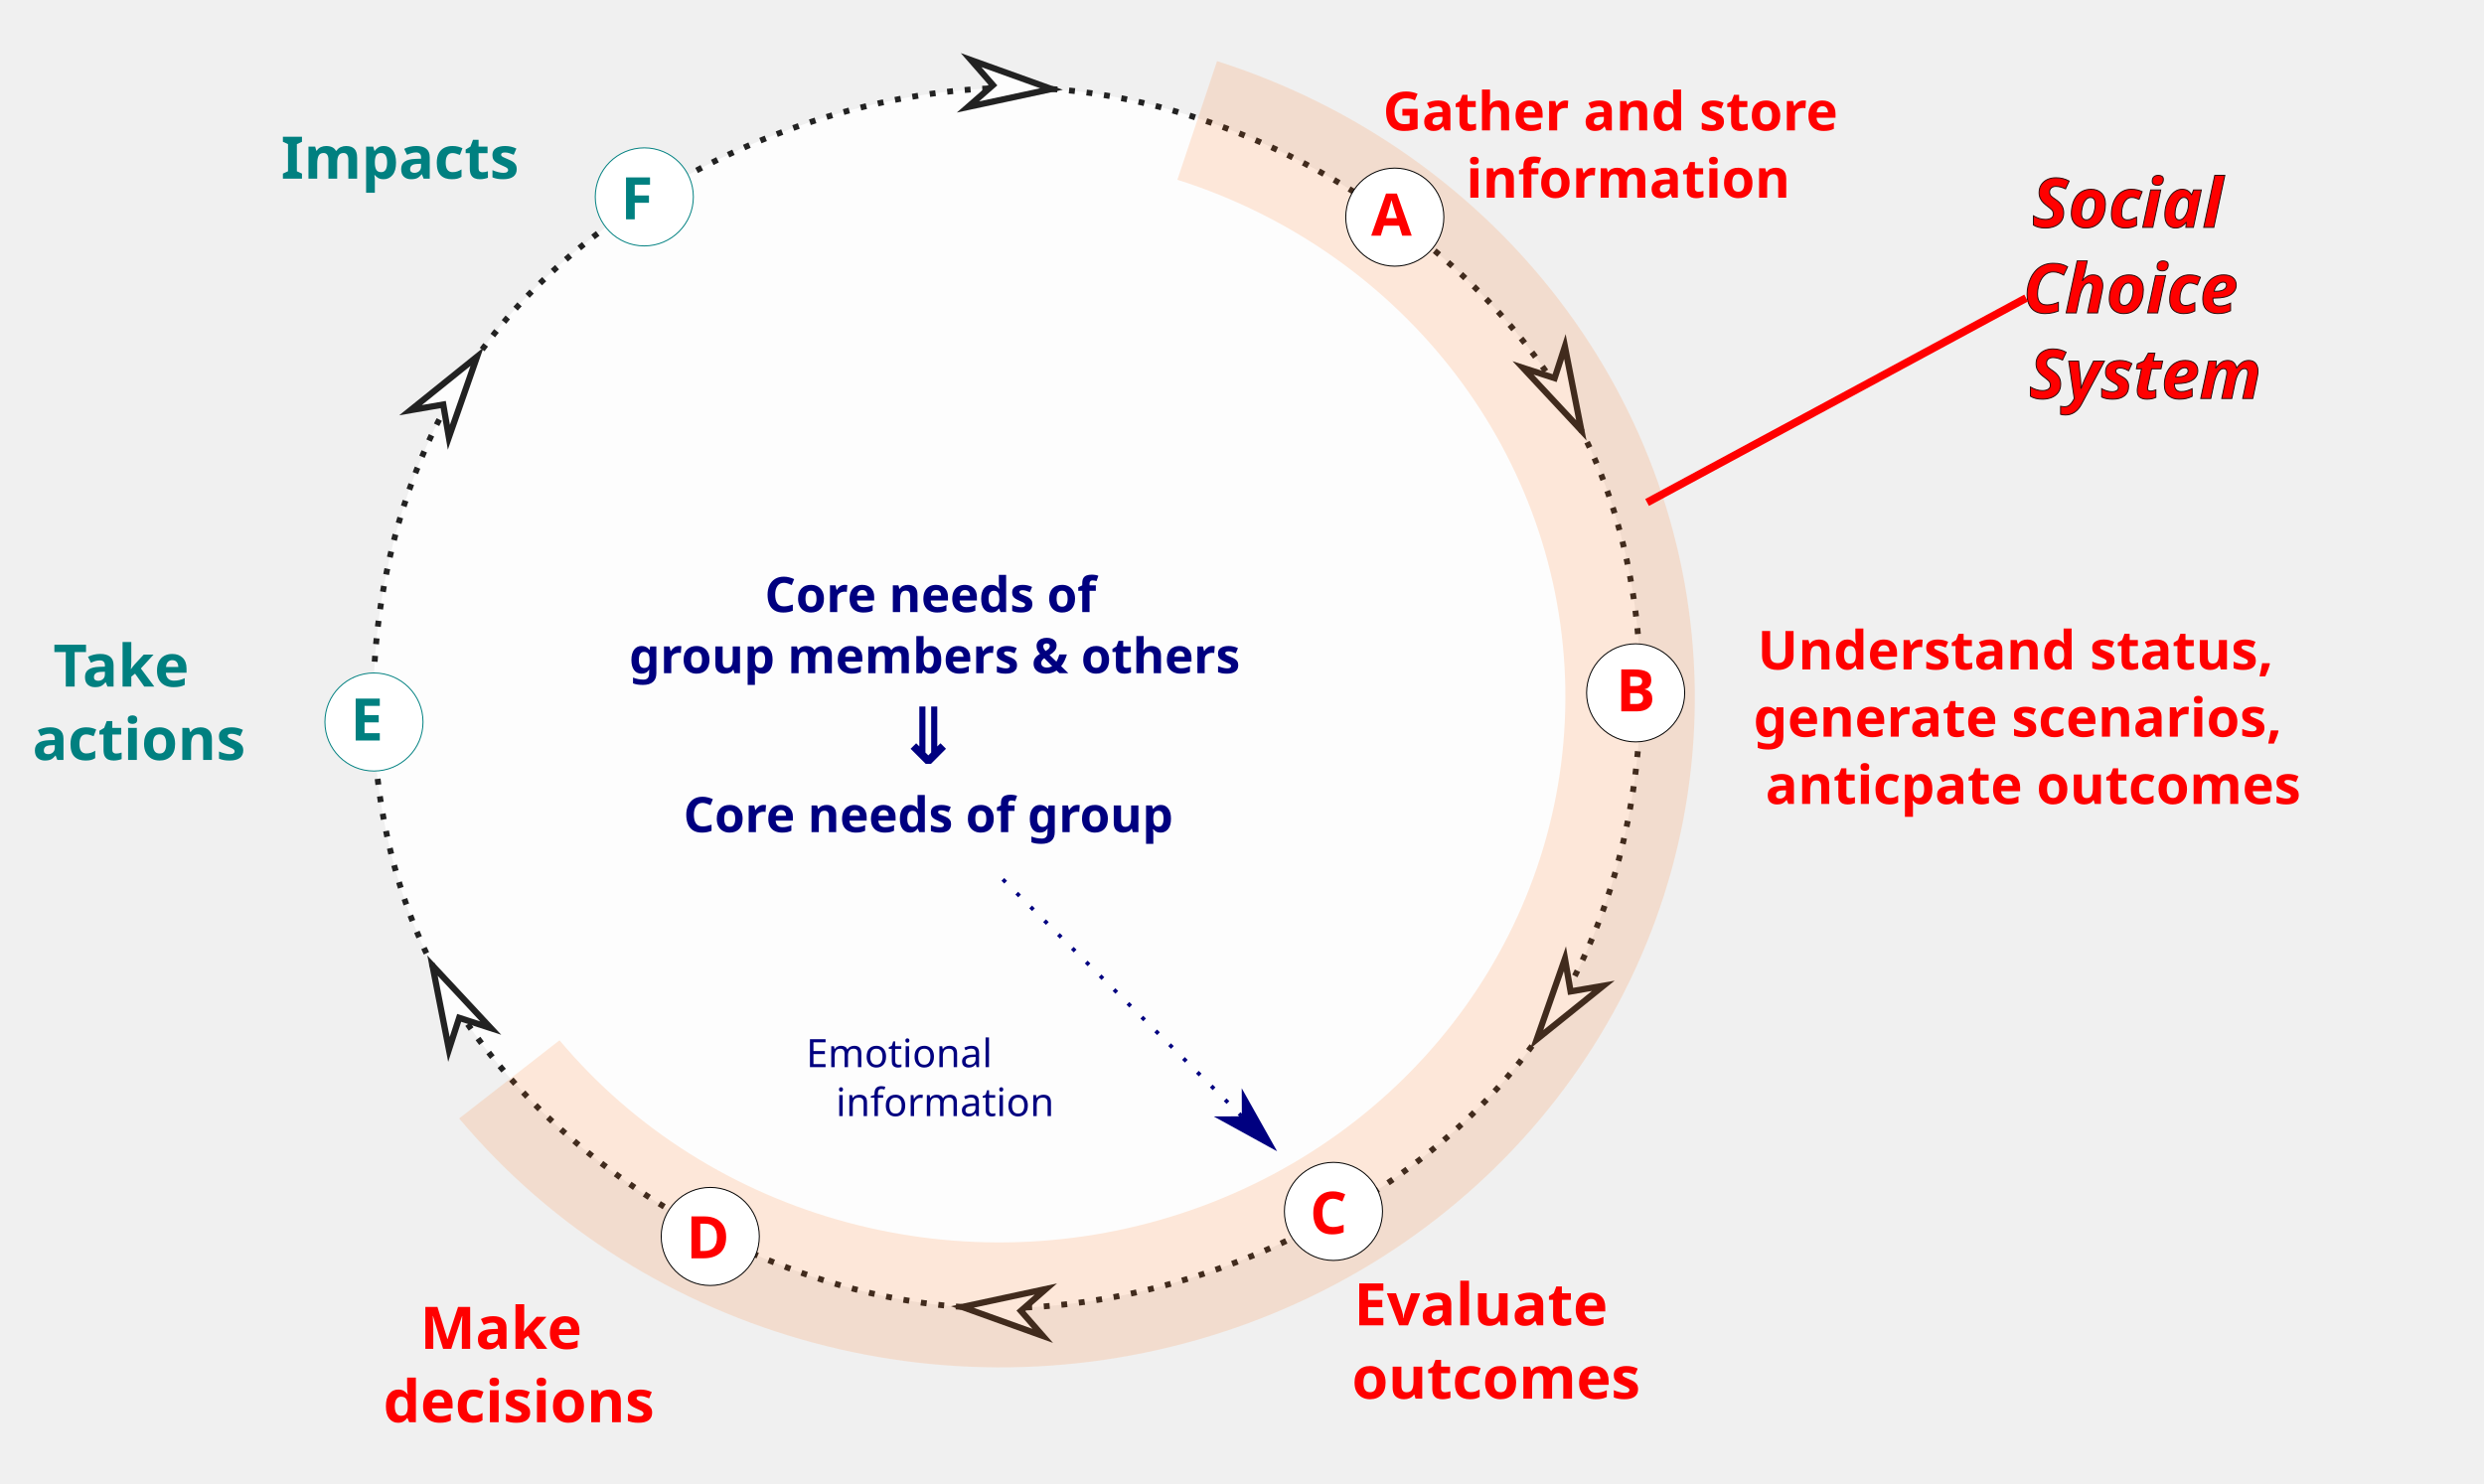
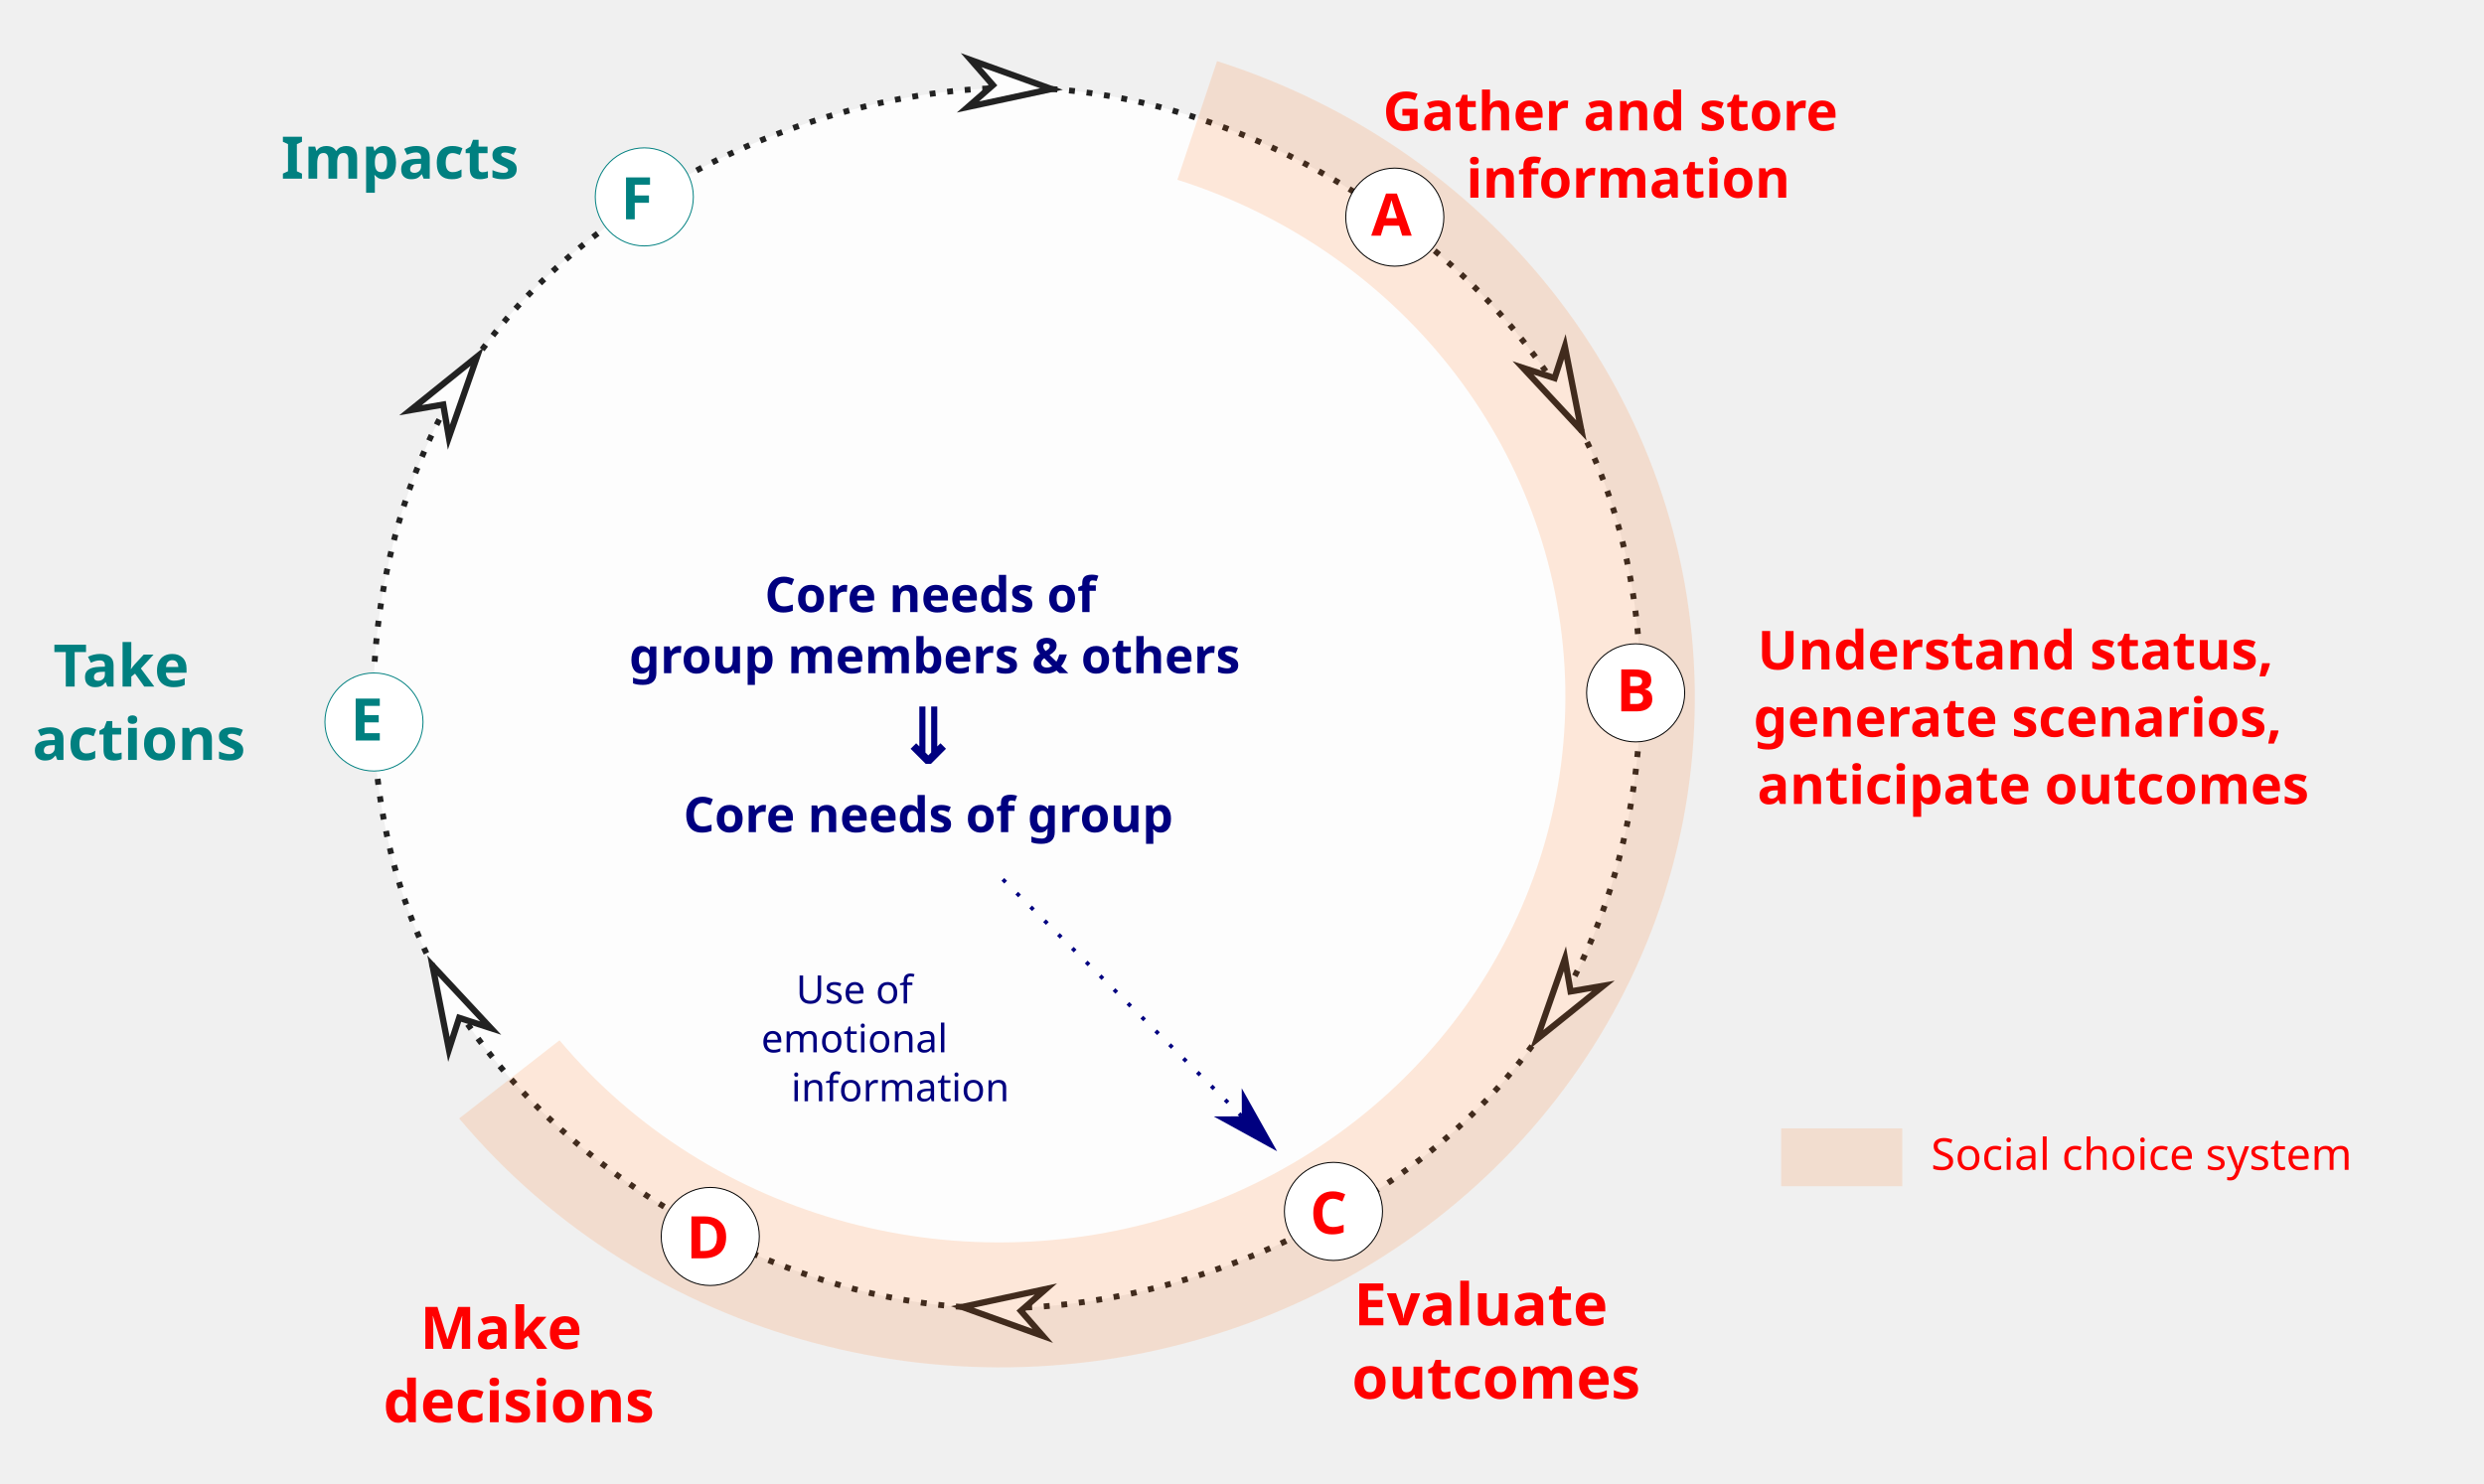
<svg xmlns="http://www.w3.org/2000/svg" width="358.262mm" height="214.015mm" viewBox="0 0 1269.433 758.32" id="svg2" version="1.1">
  <defs id="defs4">
    <marker style="overflow:visible" id="marker9008" refX="0" refY="0" orient="auto">
      <path transform="matrix(-0.8,0,0,-0.8,-10,0)" style="fill:#000080;fill-opacity:1;fill-rule:evenodd;stroke:#000080;stroke-width:1pt;stroke-opacity:1" d="M 0,0 5,-5 -12.5,0 5,5 0,0 Z" id="path9010" />
    </marker>
    <marker orient="auto" refY="0" refX="0" id="marker7400" style="overflow:visible">
      <path id="path7402" d="M 0,0 5,-5 -12.5,0 5,5 0,0 Z" style="fill:#ffffff;fill-opacity:1;fill-rule:evenodd;stroke:#000000;stroke-width:1pt;stroke-opacity:1" transform="matrix(-0.8,0,0,-0.8,-10,0)" />
    </marker>
    <filter style="color-interpolation-filters:sRGB" id="filter9900">
      <feFlood flood-opacity="0.498" flood-color="rgb(0,0,0)" result="flood" id="feFlood9902" />
      <feComposite in="flood" in2="SourceGraphic" operator="out" result="composite1" id="feComposite9904" />
      <feGaussianBlur in="composite1" stdDeviation="15" result="blur" id="feGaussianBlur9906" />
      <feOffset dx="-45" dy="-45" result="offset" id="feOffset9908" />
      <feComposite in="offset" in2="SourceGraphic" operator="atop" result="composite2" id="feComposite9910" />
    </filter>
  </defs>
  <g id="layer1" transform="translate(47.51989,77.1994)">
    <path style="color:#000000;clip-rule:nonzero;display:inline;overflow:visible;visibility:visible;opacity:0.859;isolation:auto;mix-blend-mode:normal;color-interpolation:sRGB;color-interpolation-filters:linearRGB;solid-color:#000000;solid-opacity:1;fill:#ffffff;fill-opacity:1;fill-rule:nonzero;stroke:#000000;stroke-width:3;stroke-miterlimit:4;stroke-dasharray:3, 6;stroke-dashoffset:0;stroke-opacity:1;marker-mid:url(#marker7400);color-rendering:auto;image-rendering:auto;shape-rendering:auto;text-rendering:auto;enable-background:accumulate" d="m 489.847,-31.697 c 108.603,7.26 223.041,81.018 270.762,174.515 47.722,93.496 38.088,225.07 -22.794,311.307 C 676.935,540.362 552.864,598.177 444.26,590.917 335.657,583.658 221.22,509.899 173.498,416.403 125.776,322.906 135.41,191.332 196.291,105.095 257.173,18.859 381.244,-38.957 489.847,-31.697 Z" id="path7385" />
    <path style="color:#000000;clip-rule:nonzero;display:inline;overflow:visible;visibility:visible;opacity:0.141;isolation:auto;mix-blend-mode:normal;color-interpolation:sRGB;color-interpolation-filters:linearRGB;solid-color:#000000;solid-opacity:1;fill:none;fill-opacity:1;fill-rule:nonzero;stroke:#ff6600;stroke-width:65.021;stroke-miterlimit:4;stroke-dasharray:none;stroke-dashoffset:0;stroke-opacity:1;color-rendering:auto;image-rendering:auto;shape-rendering:auto;text-rendering:auto;enable-background:accumulate" id="path7313" d="M 443.277,333.985 A 317.679,315.201 0 0 1 426.647,699.353 317.679,315.201 0 0 1 73.193,803.163 317.679,315.201 0 0 1 -141.2,505.648" transform="matrix(0.7898106,-0.6133508,0.6413556,0.7672438,0,0)" />
    <g id="g8948" transform="translate(-18.44206,6.397503)" style="fill:#000080">
      <text id="text4138" y="229.278" x="486.273" style="font-style:normal;font-weight:normal;font-size:35px;line-height:125%;font-family:sans-serif;text-align:center;letter-spacing:0px;word-spacing:0px;text-anchor:middle;fill:#000080;fill-opacity:1;stroke:none;stroke-width:1px;stroke-linecap:butt;stroke-linejoin:miter;stroke-opacity:1" xml:space="preserve">
        <tspan id="tspan5910" style="font-weight:bold;font-size:25px;fill:#000080" y="229.278" x="490.619">Core needs of </tspan>
        <tspan id="tspan8942" style="font-weight:bold;font-size:25px;fill:#000080" y="260.528" x="486.273"> group members &amp; others</tspan>
        <tspan style="font-weight:bold;font-size:40px;fill:#000080" y="306.729" x="486.273" id="tspan8975">⇓</tspan>
        <tspan id="tspan8946" style="font-weight:bold;font-size:25px;fill:#000080" y="341.778" x="486.273">Core needs of group</tspan>
        <tspan style="font-weight:bold;font-size:27.5px;fill:#000080" id="tspan4142" y="373.028" x="486.273" />
      </text>
    </g>
    <text id="text4243" y="158.362" x="448" style="font-style:normal;font-weight:normal;font-size:35px;line-height:125%;font-family:sans-serif;letter-spacing:0px;word-spacing:0px;fill:#000000;fill-opacity:1;stroke:none;stroke-width:1px;stroke-linecap:butt;stroke-linejoin:miter;stroke-opacity:1" xml:space="preserve">
      <tspan y="158.362" x="448" id="tspan4245" />
    </text>
    <flowRoot style="font-style:normal;font-weight:normal;font-size:25px;line-height:125%;font-family:sans-serif;letter-spacing:0px;word-spacing:0px;fill:#000000;fill-opacity:1;stroke:none;stroke-width:1px;stroke-linecap:butt;stroke-linejoin:miter;stroke-opacity:1" id="flowRoot4324" xml:space="preserve" transform="translate(-2,2)">
      <flowRegion id="flowRegion4326">
        <rect y="716.362" x="66" height="52" width="144" id="rect4328" />
      </flowRegion>
      <flowPara id="flowPara4330" />
    </flowRoot>
    <text id="text4247-9" y="564.683" x="876.506" style="font-style:normal;font-weight:normal;font-size:25px;line-height:125%;font-family:sans-serif;letter-spacing:0px;word-spacing:0px;fill:#808000;fill-opacity:1;stroke:none;stroke-width:1px;stroke-linecap:butt;stroke-linejoin:miter;stroke-opacity:1" xml:space="preserve">
      <tspan y="564.683" x="876.506" style="font-size:17.5px;fill:#808000" id="tspan4490" />
    </text>
    <text id="text4247-1" y="512.205" x="882.117" style="font-style:normal;font-weight:normal;font-size:25px;line-height:125%;font-family:sans-serif;letter-spacing:0px;word-spacing:0px;fill:#808000;fill-opacity:1;stroke:none;stroke-width:1px;stroke-linecap:butt;stroke-linejoin:miter;stroke-opacity:1" xml:space="preserve">
      <tspan y="512.205" x="882.117" id="tspan4249-5" style="font-weight:bold;font-size:17.5px;fill:#808000" />
    </text>
    <text id="text4247-9-6" y="244.895" x="440.49" style="font-style:normal;font-weight:normal;font-size:25px;line-height:125%;font-family:sans-serif;letter-spacing:0px;word-spacing:0px;fill:#808000;fill-opacity:1;stroke:none;stroke-width:1px;stroke-linecap:butt;stroke-linejoin:miter;stroke-opacity:1" xml:space="preserve">
      <tspan y="244.895" x="440.49" style="font-size:17.5px;fill:#808000" id="tspan4490-0" />
    </text>
    <text xml:space="preserve" style="font-style:normal;font-weight:normal;font-size:25px;line-height:125%;font-family:sans-serif;letter-spacing:0px;word-spacing:0px;fill:#808000;fill-opacity:1;stroke:none;stroke-width:1px;stroke-linecap:butt;stroke-linejoin:miter;stroke-opacity:1" x="847.64" y="490.389" id="text4597">
      <tspan x="847.64" y="490.389" style="font-size:17.5px;fill:#808000" id="tspan4605" />
    </text>
-     <text xml:space="preserve" style="font-style:normal;font-weight:normal;font-size:35px;line-height:125%;font-family:sans-serif;text-align:center;letter-spacing:0px;word-spacing:0px;text-anchor:middle;opacity:1;fill:#ff0000;fill-opacity:1;stroke:#280b0b;stroke-width:0.5;stroke-linecap:butt;stroke-linejoin:miter;stroke-miterlimit:4;stroke-dasharray:none;stroke-opacity:1" x="1071.55" y="39.018" id="text4138-1-6">
-       <tspan x="1071.55" y="39.018" id="tspan4142-7-0" style="font-style:italic;font-variant:normal;font-weight:bold;font-stretch:normal;font-size:35px;font-family:sans-serif;-inkscape-font-specification:'sans-serif Bold Italic';fill:#ff0000;stroke:#280b0b;stroke-width:0.5;stroke-miterlimit:4;stroke-dasharray:none">Social</tspan>
-       <tspan x="1077.634" y="82.768" style="font-style:italic;font-variant:normal;font-weight:bold;font-stretch:normal;font-size:35px;font-family:sans-serif;-inkscape-font-specification:'sans-serif Bold Italic';fill:#ff0000;stroke:#280b0b;stroke-width:0.5;stroke-miterlimit:4;stroke-dasharray:none" id="tspan4492-6">Choice </tspan>
-       <tspan x="1071.55" y="126.518" style="font-style:italic;font-variant:normal;font-weight:bold;font-stretch:normal;font-size:35px;font-family:sans-serif;-inkscape-font-specification:'sans-serif Bold Italic';fill:#ff0000;stroke:#280b0b;stroke-width:0.5;stroke-miterlimit:4;stroke-dasharray:none" id="tspan9182">System</tspan>
-     </text>
    <text xml:space="preserve" style="font-style:normal;font-weight:normal;font-size:35px;line-height:125%;font-family:sans-serif;text-align:center;letter-spacing:0px;word-spacing:0px;text-anchor:middle;fill:#ff0000;fill-opacity:1;stroke:none;stroke-width:0.3;stroke-linecap:butt;stroke-linejoin:miter;stroke-miterlimit:4;stroke-dasharray:none;stroke-opacity:1" x="739.802" y="600.29" id="text4138-1-6-2">
      <tspan x="745.017" y="600.29" style="font-weight:bold;font-size:30px;fill:#ff0000;stroke:none;stroke-width:0.3;stroke-miterlimit:4;stroke-dasharray:none" id="tspan3404">Evaluate </tspan>
      <tspan x="739.802" y="637.79" style="font-weight:bold;font-size:30px;fill:#ff0000;stroke:none;stroke-width:0.3;stroke-miterlimit:4;stroke-dasharray:none" id="tspan7163">outcomes</tspan>
    </text>
    <text xml:space="preserve" style="font-style:normal;font-weight:normal;font-size:35px;line-height:125%;font-family:sans-serif;text-align:center;letter-spacing:0px;word-spacing:0px;text-anchor:middle;fill:#008080;fill-opacity:1;stroke:none;stroke-width:0.3;stroke-linecap:butt;stroke-linejoin:miter;stroke-miterlimit:4;stroke-dasharray:none;stroke-opacity:1;" x="46.239" y="273.785" id="text4138-1-6-2-6">
      <tspan x="46.239" y="273.785" style="font-weight:bold;font-size:30px;fill:#008080;stroke:none;stroke-width:0.3;stroke-miterlimit:4;stroke-dasharray:none;" id="tspan24217">Take</tspan>
      <tspan x="46.239" y="311.285" style="font-weight:bold;font-size:30px;fill:#008080;stroke:none;stroke-width:0.3;stroke-miterlimit:4;stroke-dasharray:none;" id="tspan8888">actions</tspan>
    </text>
    <text xml:space="preserve" style="font-style:normal;font-weight:normal;font-size:35px;line-height:125%;font-family:sans-serif;text-align:center;letter-spacing:0px;word-spacing:0px;text-anchor:middle;fill:#008080;fill-opacity:1;stroke:none;stroke-width:0.3;stroke-linecap:butt;stroke-linejoin:miter;stroke-miterlimit:4;stroke-dasharray:none;stroke-opacity:1" x="179.645" y="14.126" id="text4138-1-6-2-6-9">
      <tspan x="179.645" y="14.126" style="font-weight:bold;font-size:30px;fill:#008080;stroke:none;stroke-width:0.3;stroke-miterlimit:4;stroke-dasharray:none" id="tspan8926">Impacts</tspan>
    </text>
    <text xml:space="preserve" style="font-style:normal;font-weight:normal;font-size:35px;line-height:125%;font-family:sans-serif;text-align:center;letter-spacing:0px;word-spacing:0px;text-anchor:middle;fill:#ff0000;fill-opacity:1;stroke:none;stroke-width:0.3;stroke-linecap:butt;stroke-linejoin:miter;stroke-miterlimit:4;stroke-dasharray:none;stroke-opacity:1" x="1014.249" y="264.998" id="text4138-1-6-2-6-8">
      <tspan x="1014.249" y="264.998" style="font-weight:bold;font-size:27.5px;text-align:center;text-anchor:middle;fill:#ff0000;stroke:none;stroke-width:0.3;stroke-miterlimit:4;stroke-dasharray:none" id="tspan21022">Understand status,</tspan>
      <tspan x="1019.029" y="299.373" style="font-weight:bold;font-size:27.5px;text-align:center;text-anchor:middle;fill:#ff0000;stroke:none;stroke-width:0.3;stroke-miterlimit:4;stroke-dasharray:none" id="tspan24793">generate scenarios, </tspan>
-       <tspan x="1014.249" y="333.748" style="font-weight:bold;font-size:27.5px;text-align:center;text-anchor:middle;fill:#ff0000;stroke:none;stroke-width:0.3;stroke-miterlimit:4;stroke-dasharray:none" id="tspan4304">anticpate outcomes</tspan>
+       <tspan x="1014.249" y="333.748" style="font-weight:bold;font-size:27.5px;text-align:center;text-anchor:middle;fill:#ff0000;stroke:none;stroke-width:0.3;stroke-miterlimit:4;stroke-dasharray:none" id="tspan4304">anticipate outcomes</tspan>
    </text>
-     <text xml:space="preserve" style="font-style:normal;font-weight:normal;font-size:90px;line-height:125%;font-family:sans-serif;text-align:center;letter-spacing:0px;word-spacing:0px;text-anchor:middle;fill:#000080;fill-opacity:1" x="493.932" y="468.328" id="text4312">
-       <tspan id="tspan4314" x="493.932" y="468.328" style="font-size:20px;text-align:center;text-anchor:middle;fill:#000080">Emotional</tspan>
-       <tspan x="493.932" y="493.328" id="tspan4316" style="font-size:20px;text-align:center;text-anchor:middle;fill:#000080">information</tspan>
+     <text xml:space="preserve" style="font-style:normal;font-weight:normal;font-size:90px;line-height:125%;font-family:sans-serif;text-align:center;letter-spacing:0px;word-spacing:0px;text-anchor:middle;fill:#000080;fill-opacity:1" x="471.05" y="435.749" id="text4312">
+       <tspan id="tspan4314" x="471.05" y="435.749" style="font-size:20px;text-align:center;text-anchor:middle;fill:#000080">Use of</tspan>
+       <tspan x="471.05" y="460.749" style="font-size:20px;text-align:center;text-anchor:middle;fill:#000080" id="tspan3412">emotional</tspan>
+       <tspan x="471.05" y="485.749" id="tspan4316" style="font-size:20px;text-align:center;text-anchor:middle;fill:#000080">information</tspan>
    </text>
-     <path style="fill:none;fill-rule:evenodd;stroke:#ff0000;stroke-width:4;stroke-linecap:butt;stroke-linejoin:miter;stroke-miterlimit:4;stroke-dasharray:none;stroke-opacity:1" d="M 794.214,179.663 987.925,75.159" id="path7339" />
    <text xml:space="preserve" style="font-style:normal;font-weight:normal;font-size:35px;line-height:125%;font-family:sans-serif;text-align:center;letter-spacing:0px;word-spacing:0px;text-anchor:middle;fill:#ff0000;fill-opacity:1;stroke:none;stroke-width:0.3;stroke-linecap:butt;stroke-linejoin:miter;stroke-miterlimit:4;stroke-dasharray:none;stroke-opacity:1;" x="240.376" y="612.317" id="text4138-1-6-2-67">
      <tspan x="240.376" y="612.317" style="font-weight:bold;font-size:30px;fill:#ff0000;stroke:none;stroke-width:0.3;stroke-miterlimit:4;stroke-dasharray:none;" id="tspan7163-5">Make</tspan>
      <tspan x="240.376" y="649.817" style="font-weight:bold;font-size:30px;fill:#ff0000;stroke:none;stroke-width:0.3;stroke-miterlimit:4;stroke-dasharray:none;" id="tspan8886">decisions</tspan>
    </text>
    <path style="fill:none;fill-rule:evenodd;stroke:#000080;stroke-width:2;stroke-linecap:butt;stroke-linejoin:miter;stroke-miterlimit:4;stroke-dasharray:2,8;stroke-dashoffset:0;stroke-opacity:1;marker-end:url(#marker9008)" d="M 464.986,372.341 602.397,508.609" id="path7339-7" />
    <rect style="color:#000000;clip-rule:nonzero;display:inline;overflow:visible;visibility:visible;opacity:0.361;isolation:auto;mix-blend-mode:normal;color-interpolation:sRGB;color-interpolation-filters:linearRGB;solid-color:#000000;solid-opacity:1;fill:none;fill-opacity:1;fill-rule:nonzero;stroke:#ffffff;stroke-width:0.001;stroke-miterlimit:4;stroke-dasharray:0.001, 0.001;stroke-dashoffset:0;stroke-opacity:1;color-rendering:auto;image-rendering:auto;shape-rendering:auto;text-rendering:auto;enable-background:accumulate" id="rect9304" width="1269.103" height="757.99" x="-47.355" y="-77.035" />
    <text xml:space="preserve" style="font-style:normal;font-weight:normal;font-size:35px;line-height:125%;font-family:sans-serif;text-align:center;letter-spacing:0px;word-spacing:0px;text-anchor:middle;fill:#ff0000;fill-opacity:1;stroke:none;stroke-width:0.3;stroke-linecap:butt;stroke-linejoin:miter;stroke-miterlimit:4;stroke-dasharray:none;stroke-opacity:1" x="807.317" y="-10.533" id="text4138-1-6-2-17">
      <tspan x="807.317" y="-10.533" style="font-weight:bold;font-size:27.5px;fill:#ff0000;stroke:none;stroke-width:0.3;stroke-miterlimit:4;stroke-dasharray:none" id="tspan3404-8">Gather and store</tspan>
      <tspan x="807.317" y="23.842" style="font-weight:bold;font-size:27.5px;fill:#ff0000;stroke:none;stroke-width:0.3;stroke-miterlimit:4;stroke-dasharray:none" id="tspan7163-9">information</tspan>
    </text>
    <circle style="color:#000000;clip-rule:nonzero;display:inline;overflow:visible;visibility:visible;opacity:1;isolation:auto;mix-blend-mode:normal;color-interpolation:sRGB;color-interpolation-filters:linearRGB;solid-color:#000000;solid-opacity:1;fill:#ffffff;fill-opacity:1;fill-rule:nonzero;stroke:#000000;stroke-width:0.5;stroke-linecap:butt;stroke-linejoin:miter;stroke-miterlimit:4;stroke-dasharray:none;stroke-dashoffset:0;stroke-opacity:1;color-rendering:auto;image-rendering:auto;shape-rendering:auto;text-rendering:auto;enable-background:accumulate" id="path11083" cx="665.286" cy="33.799" r="25.065" />
    <text xml:space="preserve" style="font-style:normal;font-weight:normal;font-size:30px;line-height:125%;font-family:sans-serif;letter-spacing:0px;word-spacing:0px;fill:#000000;fill-opacity:1;stroke:none;stroke-width:1px;stroke-linecap:butt;stroke-linejoin:miter;stroke-opacity:1" x="653.237" y="43.263" id="text11085">
      <tspan id="tspan11087" x="653.237" y="43.263" style="font-style:normal;font-variant:normal;font-weight:bold;font-stretch:normal;font-family:sans-serif;-inkscape-font-specification:'sans-serif Bold';letter-spacing:0px;fill:#ff0000">A</tspan>
    </text>
    <ellipse style="color:#000000;clip-rule:nonzero;display:inline;overflow:visible;visibility:visible;opacity:1;isolation:auto;mix-blend-mode:normal;color-interpolation:sRGB;color-interpolation-filters:linearRGB;solid-color:#000000;solid-opacity:1;fill:#ffffff;fill-opacity:1;fill-rule:nonzero;stroke:#000000;stroke-width:0.5;stroke-linecap:butt;stroke-linejoin:miter;stroke-miterlimit:4;stroke-dasharray:none;stroke-dashoffset:0;stroke-opacity:1;color-rendering:auto;image-rendering:auto;shape-rendering:auto;text-rendering:auto;enable-background:accumulate" id="path11083-1" cx="788.37" cy="276.979" rx="25.065" ry="25.065" />
    <text xml:space="preserve" style="font-style:normal;font-weight:normal;font-size:30px;line-height:125%;font-family:sans-serif;letter-spacing:0px;word-spacing:0px;fill:#000000;fill-opacity:1;stroke:none;stroke-width:1px;stroke-linecap:butt;stroke-linejoin:miter;stroke-opacity:1" x="778.321" y="286.443" id="text11085-5">
      <tspan id="tspan11087-4" x="778.321" y="286.443" style="font-style:normal;font-variant:normal;font-weight:bold;font-stretch:normal;font-family:sans-serif;-inkscape-font-specification:'sans-serif Bold';letter-spacing:0px;fill:#ff0000">B</tspan>
    </text>
    <ellipse style="color:#000000;clip-rule:nonzero;display:inline;overflow:visible;visibility:visible;opacity:1;isolation:auto;mix-blend-mode:normal;color-interpolation:sRGB;color-interpolation-filters:linearRGB;solid-color:#000000;solid-opacity:1;fill:#ffffff;fill-opacity:1;fill-rule:nonzero;stroke:#000000;stroke-width:0.5;stroke-linecap:butt;stroke-linejoin:miter;stroke-miterlimit:4;stroke-dasharray:none;stroke-dashoffset:0;stroke-opacity:1;color-rendering:auto;image-rendering:auto;shape-rendering:auto;text-rendering:auto;enable-background:accumulate" id="path11083-9" cx="633.934" cy="542.058" rx="25.065" ry="25.065" />
    <text xml:space="preserve" style="font-style:normal;font-weight:normal;font-size:30px;line-height:125%;font-family:sans-serif;letter-spacing:0px;word-spacing:0px;fill:#000000;fill-opacity:1;stroke:none;stroke-width:1px;stroke-linecap:butt;stroke-linejoin:miter;stroke-opacity:1" x="621.885" y="553.522" id="text11085-2">
      <tspan id="tspan11087-5" x="621.885" y="553.522" style="font-style:normal;font-variant:normal;font-weight:bold;font-stretch:normal;font-family:sans-serif;-inkscape-font-specification:'sans-serif Bold';letter-spacing:0px;fill:#ff0000">C</tspan>
    </text>
    <ellipse style="color:#000000;clip-rule:nonzero;display:inline;overflow:visible;visibility:visible;opacity:1;isolation:auto;mix-blend-mode:normal;color-interpolation:sRGB;color-interpolation-filters:linearRGB;solid-color:#000000;solid-opacity:1;fill:#ffffff;fill-opacity:1;fill-rule:nonzero;stroke:#000000;stroke-width:0.5;stroke-linecap:butt;stroke-linejoin:miter;stroke-miterlimit:4;stroke-dasharray:none;stroke-dashoffset:0;stroke-opacity:1;color-rendering:auto;image-rendering:auto;shape-rendering:auto;text-rendering:auto;enable-background:accumulate" id="path11083-7" cx="315.454" cy="554.869" rx="25.065" ry="25.065" />
    <text xml:space="preserve" style="font-style:normal;font-weight:normal;font-size:30px;line-height:125%;font-family:sans-serif;letter-spacing:0px;word-spacing:0px;fill:#000000;fill-opacity:1;stroke:none;stroke-width:1px;stroke-linecap:butt;stroke-linejoin:miter;stroke-opacity:1" x="303.12" y="566.048" id="text11085-4">
      <tspan id="tspan11087-9" x="303.12" y="566.048" style="font-style:normal;font-variant:normal;font-weight:bold;font-stretch:normal;font-family:sans-serif;-inkscape-font-specification:'sans-serif Bold';letter-spacing:0px;fill:#ff0000">D</tspan>
    </text>
    <ellipse style="color:#000000;clip-rule:nonzero;display:inline;overflow:visible;visibility:visible;opacity:1;isolation:auto;mix-blend-mode:normal;color-interpolation:sRGB;color-interpolation-filters:linearRGB;solid-color:#000000;solid-opacity:1;fill:#ffffff;fill-opacity:1;fill-rule:nonzero;stroke:#008080;stroke-width:0.5;stroke-linecap:butt;stroke-linejoin:miter;stroke-miterlimit:4;stroke-dasharray:none;stroke-dashoffset:0;stroke-opacity:1;color-rendering:auto;image-rendering:auto;shape-rendering:auto;text-rendering:auto;enable-background:accumulate" id="path11083-94" cx="143.593" cy="291.88" rx="25.065" ry="25.065" />
    <text xml:space="preserve" style="font-style:normal;font-weight:normal;font-size:30px;line-height:125%;font-family:sans-serif;letter-spacing:0px;word-spacing:0px;fill:#008080;fill-opacity:1;stroke:none;stroke-width:1px;stroke-linecap:butt;stroke-linejoin:miter;stroke-opacity:1;" x="131.544" y="301.344" id="text11085-59">
      <tspan id="tspan11087-3" x="131.544" y="301.344" style="font-style:normal;font-variant:normal;font-weight:bold;font-stretch:normal;font-family:sans-serif;-inkscape-font-specification:'sans-serif Bold';letter-spacing:0px;fill:#008080;stroke:none">E</tspan>
    </text>
    <ellipse style="color:#000000;clip-rule:nonzero;display:inline;overflow:visible;visibility:visible;opacity:1;isolation:auto;mix-blend-mode:normal;color-interpolation:sRGB;color-interpolation-filters:linearRGB;solid-color:#000000;solid-opacity:1;fill:#ffffff;fill-opacity:1;fill-rule:nonzero;stroke:#008080;stroke-width:0.5;stroke-linecap:butt;stroke-linejoin:miter;stroke-miterlimit:4;stroke-dasharray:none;stroke-dashoffset:0;stroke-opacity:1;color-rendering:auto;image-rendering:auto;shape-rendering:auto;text-rendering:auto;enable-background:accumulate" id="path11083-94-8" cx="281.748" cy="23.45" rx="25.065" ry="25.065" />
    <text xml:space="preserve" style="font-style:normal;font-weight:normal;font-size:30px;line-height:125%;font-family:sans-serif;letter-spacing:0px;word-spacing:0px;fill:#008080;fill-opacity:1;stroke:none;stroke-width:1px;stroke-linecap:butt;stroke-linejoin:miter;stroke-opacity:1;" x="269.699" y="34.914" id="text11085-59-1">
      <tspan id="tspan11087-3-9" x="269.699" y="34.914" style="font-style:normal;font-variant:normal;font-weight:bold;font-stretch:normal;font-family:sans-serif;-inkscape-font-specification:'sans-serif Bold';letter-spacing:0px;fill:#008080;stroke:none;">F</tspan>
    </text>
+     <rect style="opacity:0.14;fill:#ff6600;fill-opacity:1;stroke:none;stroke-width:0.1;stroke-miterlimit:4;stroke-dasharray:none;stroke-opacity:1" id="rect3414" width="61.903" height="29.545" x="862.734" y="499.632" />
+     <text xml:space="preserve" style="font-style:normal;font-weight:normal;font-size:35px;line-height:125%;font-family:sans-serif;text-align:start;letter-spacing:0px;word-spacing:0px;text-anchor:start;fill:#ff0000;fill-opacity:1;stroke:none;stroke-width:0.3;stroke-linecap:butt;stroke-linejoin:miter;stroke-miterlimit:4;stroke-dasharray:none;stroke-opacity:1" x="939.325" y="520.83" id="text4138-1-6-2-6-8-3">
+       <tspan x="939.325" y="520.83" style="font-style:normal;font-variant:normal;font-weight:normal;font-stretch:normal;font-size:22.5px;font-family:sans-serif;-inkscape-font-specification:sans-serif;text-align:start;text-anchor:start;fill:#ff0000;stroke:none;stroke-width:0.3;stroke-miterlimit:4;stroke-dasharray:none" id="tspan4295">Social choice system</tspan>
+     </text>
  </g>
</svg>
